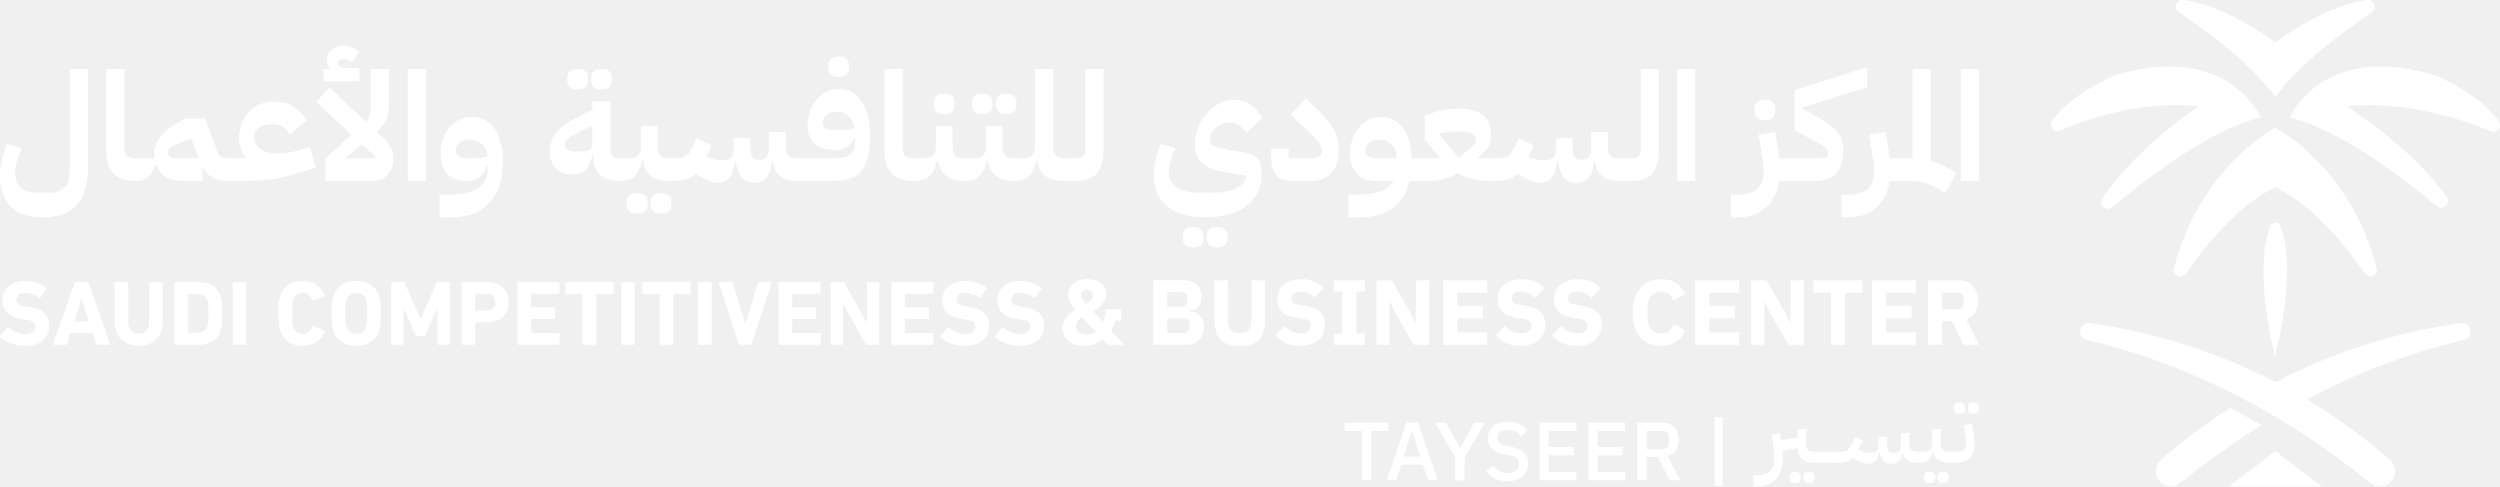
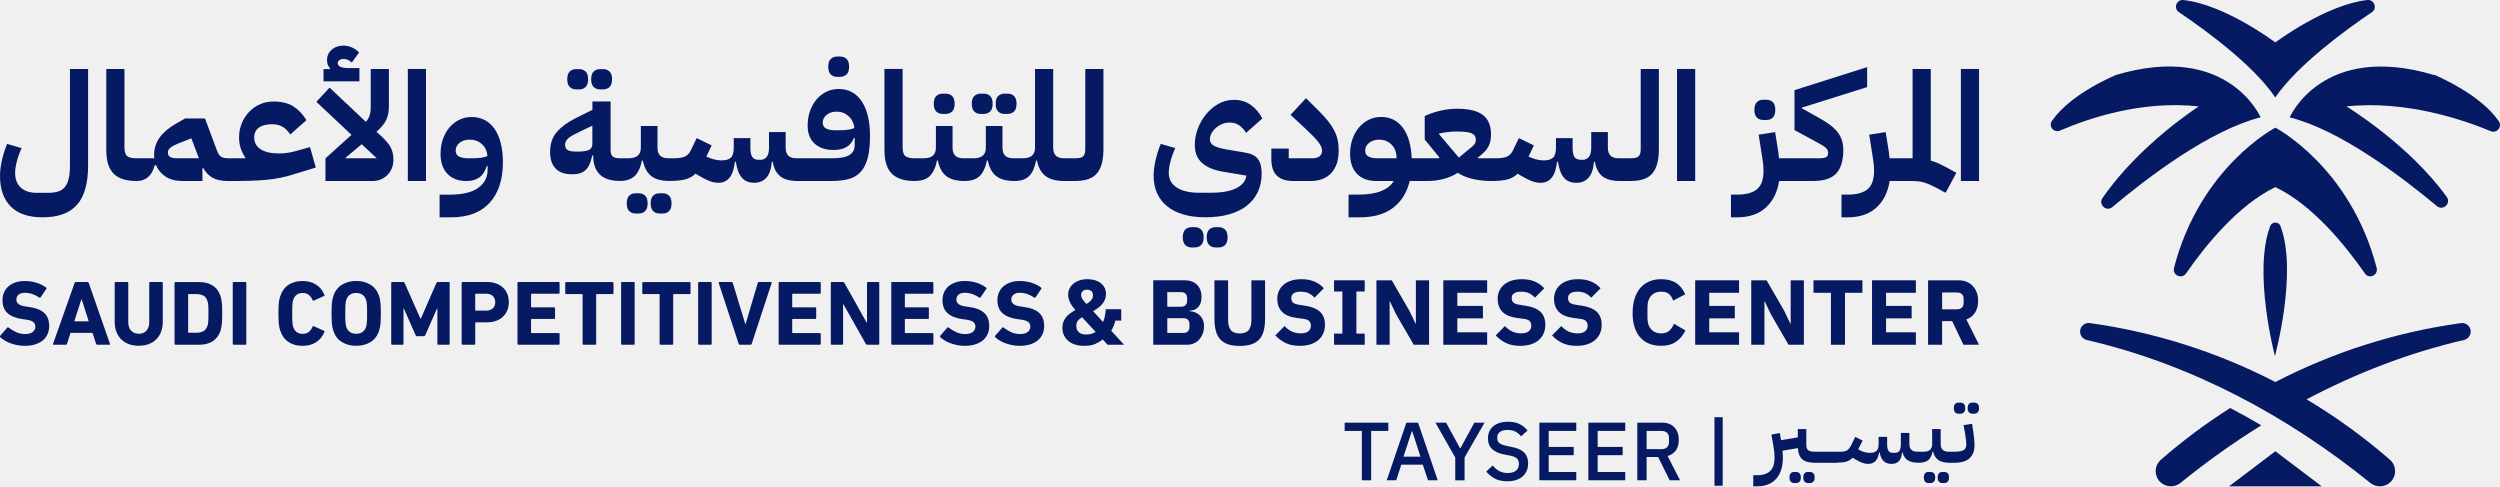
<svg xmlns="http://www.w3.org/2000/svg" id="Layer_1" version="1.1" viewBox="0 0 1003.36 195.19">
  <defs>
    <style>
      .st0 {
-         fill: #fff;
+         fill: #061a63;
      }
    </style>
  </defs>
  <g>
    <polygon class="st0" points="913.2 181.1 894.61 195.18 931.8 195.18 913.2 181.1" />
    <path class="st0" d="M703.66,190.73h1.5c1.34,0,2.45-.17,3.35-.51.89-.34,1.61-.82,2.17-1.44.55-.62.94-1.36,1.18-2.22s.35-1.84.35-2.91c0-.71-.04-1.44-.12-2.2-.08-.76-.18-1.52-.31-2.28l-.83-4.76,3.38-.63.47,2.87,6.73-1.1v-3.35h3.42v6.26c0,1.1.26,1.85.77,2.24s1.36.59,2.54.59h1.3v3.5l-.98.94h-.2c-2.28,0-3.96-.45-5.02-1.36-1.06-.91-1.66-2.41-1.79-4.51l-6.18,1.02c.05.5.09.97.12,1.42.03.45.04.88.04,1.3,0,1.63-.19,3.14-.57,4.55-.38,1.4-.99,2.63-1.83,3.68-.84,1.05-1.92,1.87-3.23,2.46-1.31.59-2.89.89-4.72.89h-1.54v-4.45ZM720.16,193.88c-.6,0-1.08-.18-1.44-.55-.35-.37-.53-.93-.53-1.69s.18-1.36.53-1.71.83-.53,1.44-.53h.59c.6,0,1.09.18,1.46.53.37.35.55.93.55,1.71s-.18,1.33-.55,1.69c-.37.37-.85.55-1.46.55h-.59ZM725.71,193.88c-.6,0-1.08-.18-1.44-.55-.35-.37-.53-.93-.53-1.69s.18-1.36.53-1.71.83-.53,1.44-.53h.59c.6,0,1.09.18,1.46.53.37.35.55.93.55,1.71s-.18,1.33-.55,1.69c-.37.37-.85.55-1.46.55h-.59Z" />
    <path class="st0" d="M728.62,182.23l.94-.94h4.21v3.5l-.95.94h-4.21v-3.5Z" />
    <path class="st0" d="M732.83,182.23l.94-.94h4.21v3.5l-.94.94h-4.21v-3.5Z" />
    <path class="st0" d="M737.04,182.23l.94-.94h.79c.55,0,1.04-.04,1.46-.12.42-.08.79-.22,1.1-.43.31-.21.6-.49.87-.83.26-.34.52-.77.79-1.3l1.61-3.27,2.95,1.5-1.77,3.5.28.16c.79.45,1.54.77,2.26.96.72.2,1.46.29,2.22.29,1.18,0,2.05-.27,2.6-.8.55-.53.83-1.47.83-2.8v-2.82h3.42v2.85c0,1.29.18,2.21.53,2.75.35.54.98.81,1.87.81h.71c.84,0,1.45-.27,1.83-.81.38-.54.57-1.46.57-2.75v-4.43h3.42v4.41c0,2.07,1.02,3.11,3.07,3.11h1.5v3.5l-.98.94c-1.84,0-3.26-.33-4.27-1-1.01-.67-1.7-1.71-2.07-3.13h-.2c-.16,1.65-.58,2.83-1.28,3.54-.7.71-1.67,1.06-2.93,1.06-2.68,0-4.27-1.53-4.76-4.61h-.24c-.45,3.07-1.9,4.61-4.37,4.61-.76,0-1.54-.14-2.34-.43-.8-.29-1.75-.76-2.85-1.42l-1.06-.63c-.79.81-1.68,1.35-2.68,1.61-1,.26-2.27.39-3.82.39v-3.5Z" />
    <path class="st0" d="M769.95,182.23l.94-.94h1.3c2.18,0,3.27-1.04,3.27-3.11v-5.98h3.42v5.98c0,2.07,1.02,3.11,3.07,3.11h1.5v3.5l-.98.94c-1.94,0-3.44-.36-4.51-1.08-1.06-.72-1.77-1.86-2.11-3.4h-.24c-.31,1.63-.9,2.78-1.75,3.46-.85.68-2.16,1.02-3.92,1.02v-3.5ZM774.09,193.88c-.6,0-1.08-.18-1.44-.55-.35-.37-.53-.93-.53-1.69s.18-1.36.53-1.71.83-.53,1.44-.53h.59c.6,0,1.09.18,1.46.53.37.35.55.93.55,1.71s-.18,1.33-.55,1.69c-.37.37-.85.55-1.46.55h-.59ZM779.64,193.88c-.6,0-1.08-.18-1.44-.55-.35-.37-.53-.93-.53-1.69s.18-1.36.53-1.71.83-.53,1.44-.53h.59c.6,0,1.09.18,1.46.53.37.35.55.93.55,1.71s-.18,1.33-.55,1.69c-.37.37-.85.55-1.46.55h-.59Z" />
    <path class="st0" d="M782.51,182.23l.94-.94h.83c1.78,0,3.04-.2,3.78-.61.73-.41,1.1-1.15,1.1-2.22,0-.45-.03-1.01-.1-1.69-.07-.68-.19-1.59-.37-2.72l-.63-3.42,3.42-.55.51,3.42c.31,2.1.47,3.75.47,4.96,0,2.47-.67,4.3-2.01,5.49-1.34,1.19-3.4,1.79-6.18,1.79h-1.77v-3.5ZM786.13,166.05c-.6,0-1.08-.18-1.44-.55-.35-.37-.53-.93-.53-1.69s.18-1.36.53-1.71.83-.53,1.44-.53h.59c.6,0,1.09.18,1.46.53.37.35.55.92.55,1.71s-.18,1.33-.55,1.69-.85.55-1.46.55h-.59ZM791.68,166.05c-.6,0-1.08-.18-1.44-.55-.35-.37-.53-.93-.53-1.69s.18-1.36.53-1.71.83-.53,1.44-.53h.59c.6,0,1.09.18,1.46.53.37.35.55.92.55,1.71s-.18,1.33-.55,1.69-.85.55-1.46.55h-.59Z" />
    <path class="st0" d="M550.3,172.95v19.81h-3.74v-19.81h-6.89v-3.31h17.53v3.31h-6.89Z" />
    <path class="st0" d="M573.13,192.76l-2.09-6.26h-8.65l-2.02,6.26h-3.81l7.88-23.13h4.7l7.88,23.13h-3.91ZM566.8,173.08h-.17l-3.35,10.2h6.82l-3.31-10.2Z" />
    <path class="st0" d="M584.06,192.76v-9.11l-7.95-14.01h4.27l5.63,10.3h.1l5.6-10.3h4.11l-8.02,13.95v9.18h-3.74Z" />
    <path class="st0" d="M604.94,193.16c-1.94,0-3.6-.35-4.95-1.06-1.36-.71-2.52-1.66-3.5-2.85l2.58-2.42c.82.99,1.72,1.75,2.7,2.25.98.51,2.1.76,3.36.76,1.48,0,2.59-.33,3.35-.99.75-.66,1.13-1.56,1.13-2.68,0-.91-.27-1.62-.8-2.15s-1.47-.93-2.82-1.19l-2.05-.36c-2.25-.42-3.94-1.16-5.07-2.22-1.13-1.06-1.69-2.52-1.69-4.37,0-1.02.19-1.94.58-2.77.39-.83.93-1.52,1.62-2.09s1.54-1,2.53-1.31c.99-.31,2.11-.46,3.35-.46,1.74,0,3.26.3,4.54.91,1.28.61,2.37,1.49,3.28,2.63l-2.62,2.32c-.6-.77-1.33-1.39-2.19-1.86-.86-.46-1.93-.7-3.21-.7s-2.35.27-3.08.8-1.09,1.3-1.09,2.32.3,1.7.89,2.17c.6.48,1.52.83,2.78,1.08l2.05.43c2.32.44,4.01,1.19,5.09,2.25,1.07,1.06,1.61,2.52,1.61,4.37,0,1.08-.19,2.06-.56,2.95-.38.88-.92,1.64-1.64,2.27-.72.63-1.6,1.12-2.63,1.46-1.04.34-2.22.51-3.54.51Z" />
    <path class="st0" d="M617.82,192.76v-23.13h14.81v3.31h-11.07v6.43h10.04v3.31h-10.04v6.76h11.07v3.31h-14.81Z" />
    <path class="st0" d="M637.47,192.76v-23.13h14.81v3.31h-11.07v6.43h10.04v3.31h-10.04v6.76h11.07v3.31h-14.81Z" />
    <path class="st0" d="M660.86,192.76h-3.74v-23.13h9.97c2.08,0,3.71.62,4.9,1.87,1.19,1.25,1.79,2.94,1.79,5.09,0,1.66-.38,3.03-1.14,4.12-.76,1.09-1.88,1.86-3.36,2.3l5,9.74h-4.17l-4.64-9.34h-4.61v9.34ZM666.82,180.27c.95,0,1.69-.25,2.22-.74s.8-1.2.8-2.13v-1.58c0-.92-.27-1.63-.8-2.13s-1.27-.74-2.22-.74h-5.96v7.32h5.96Z" />
    <rect class="st0" x="688.09" y="167.45" width="3.3" height="27.5" />
  </g>
  <g>
    <path class="st0" d="M953.85,107.49c-10.54-40.63-40.65-56.25-40.65-56.25,0,0-30.13,15.62-40.67,56.25-.77,2.96,3.09,4.77,4.89,2.19,7.71-11.22,20.99-27.49,35.78-34.58,14.92,7.1,28.05,23.35,35.91,34.58h-.02c1.67,2.58,5.52.77,4.76-2.19Z" />
    <path class="st0" d="M882.44,42.72s-23.93,15.35-38.61,36.77c-1.8,2.58,1.54,5.67,3.99,3.61l-.02-.02c14.29-12,39.12-30.84,59.47-35.99,0,0-13.01-30.33-57.91-17.04,0,0-18.01,7.23-25.73,18.33-1.69,2.19.64,5.17,3.2,4.01,10.43-4.51,32.19-12.26,55.61-9.68Z" />
    <path class="st0" d="M1002.86,48.64c-7.19-10.58-24.04-17.81-25.73-18.57h-.37c-44.79-13.29-57.8,17.04-57.8,17.04,20.22,5.04,44.81,23.74,59.09,35.61l-.02-.02c2.45,2.06,5.79-1.03,3.99-3.61-15.19-21.16-40.28-36.38-40.28-36.38,23.82-2.57,47.11,5.43,57.91,9.94,2.43,1.03,4.76-1.82,3.2-4.01Z" />
    <path class="st0" d="M874.56,4.92c10.3,6.97,29.73,21.03,38.61,34.19,9.01-13.16,28.44-27.23,38.74-34.19,2.32-1.55,1.03-5.17-1.8-4.91-16.53,1.79-36.73,16.86-36.93,17.01-.2-.15-20.28-15.22-36.93-17.01-2.72-.26-4.12,3.35-1.69,4.91Z" />
    <path class="st0" d="M867.29,184.49c-1.4,1.22-2.12,2.92-2.12,4.62,0,1.57.62,3.18,1.87,4.38,2.23,2.13,5.69,2.25,8.09.32,10.26-8.31,21.08-16.07,32.43-23.11-4.1-2.41-8.27-4.75-12.48-6.96-9.79,6.22-19.07,13.16-27.8,20.74Z" />
    <polygon class="st0" points="895.08 163.74 895.09 163.75 895.1 163.74 895.08 163.74" />
    <path class="st0" d="M987.67,129.68c-26.5,3.66-51.58,11.81-74.46,23.64-22.88-11.82-47.96-19.97-74.47-23.66-2-.28-3.82,1.25-3.91,3.26-.08,1.67,1.05,3.15,2.68,3.52l.02.02c42.43,9.81,80.96,30.82,113.77,57.35,2.4,1.95,5.86,1.82,8.09-.32,2.58-2.49,2.47-6.65-.24-9.01-10.37-9.01-21.55-17.13-33.41-24.21,19.82-10.47,40.96-18.68,63.16-23.82,1.59-.36,2.7-1.78,2.7-3.39v-.13h0c-.09-2.02-1.91-3.56-3.91-3.26Z" />
    <path class="st0" d="M911.12,90.77c-7,18.52,1.91,52.13,1.91,52.13,0,0,9.23-33.63,2.23-52.13-.64-1.91-3.39-1.91-4.14,0Z" />
    <path class="st0" d="M17.07,87.22c6.28,0,10.9-1.68,13.85-5.04,2.96-3.36,4.44-8.63,4.44-15.8V27.68h-7.29v38.7c0,2.03-.15,3.74-.46,5.14-.3,1.4-.79,2.53-1.46,3.4-.67.87-1.55,1.5-2.64,1.88-1.09.38-2.43.58-4.01.58h-4.86c-2.67,0-4.77-.7-6.29-2.09-1.52-1.4-2.28-3.37-2.28-5.92,0-1.3.23-2.83.7-4.62.46-1.78,1.1-3.54,1.91-5.29l-5.83-1.7c-.89,2.15-1.59,4.37-2.1,6.65C.25,66.7,0,68.75,0,70.57,0,75.88,1.44,79.98,4.31,82.88c2.88,2.89,7.13,4.34,12.76,4.34Z" />
    <path class="st0" d="M117.81,69.97l8.93-2.73-2.31-8.2-5.89,1.64c-.97.28-2.05.51-3.22.67-1.18.16-2.29.24-3.34.24-3.16,0-5.61-.56-7.35-1.67-1.74-1.11-2.61-2.71-2.61-4.77,0-1.7.63-3.01,1.88-3.92,1.25-.91,3.02-1.37,5.29-1.37,1.62,0,3.02.33,4.19,1,1.17.67,2.21,1.71,3.1,3.13l6.5-5.77c-1.38-2.31-3.1-4.13-5.16-5.47-2.07-1.34-4.74-2.01-8.02-2.01-1.99,0-3.82.37-5.5,1.12-1.68.75-3.14,1.78-4.37,3.1-1.24,1.32-2.21,2.85-2.92,4.59-.71,1.74-1.06,3.61-1.06,5.59,0,1.54.21,2.98.64,4.31.42,1.34,1.04,2.59,1.85,3.77v.31h-4.86s0,0,0,0h-1.82c-1.34,0-2.34-.2-3.01-.61-.67-.41-1.23-1.24-1.67-2.49l-4.8-12.88h-8.02l-3.89,2.25c-5.67,3.28-8.51,7.37-8.51,12.27v.73c0,.24.02.49.06.73h-7.11c-1.78,0-3.04-.3-3.77-.88-.73-.59-1.09-1.79-1.09-3.62v-31.35h-7.29v32.57c0,4.37.99,7.53,2.98,9.48s5.02,2.92,9.11,2.92h.06s0,0,0,0c3.73,0,6.16-2.1,7.29-6.32h.55c.73,1.82,1.98,3.33,3.77,4.53,1.78,1.19,4.15,1.79,7.11,1.79h7.72v-5.1l.36-.06c1.01,1.78,2.29,3.09,3.83,3.92,1.54.83,3.65,1.25,6.32,1.25h0s0,0,0,0c3.48,0,6.48-.04,8.99-.12,2.51-.08,4.74-.22,6.68-.42s3.73-.48,5.35-.82c1.62-.34,3.3-.78,5.04-1.31ZM70.9,63.53c-.97,0-1.8-.16-2.49-.49-.69-.32-1.03-.93-1.03-1.82,0-.73.32-1.37.97-1.91.65-.55,1.62-1.08,2.92-1.61l5.53-2.19,3.04,8.02h-8.93Z" />
    <path class="st0" d="M144.24,27.31h-4.5c-2.79,0-4.19-.67-4.19-2.01,0-.44.21-.83.64-1.15.42-.32.98-.49,1.67-.49,1.25,0,2.37.49,3.34,1.46l2.92-4.07c-.81-.85-1.76-1.52-2.86-2.01s-2.23-.73-3.4-.73c-1.94,0-3.53.56-4.77,1.67-1.24,1.11-1.85,2.52-1.85,4.22,0,1.25.4,2.33,1.22,3.22l-.06.3h-2.55v4.92h14.4v-5.35Z" />
    <path class="st0" d="M157.91,64.14c0-.89-.08-1.73-.24-2.52-.16-.79-.42-1.55-.79-2.28-.36-.73-.85-1.46-1.46-2.19-.61-.73-1.34-1.5-2.19-2.31l-2.13-1.94c.89-.81,1.66-1.59,2.31-2.34.65-.75,1.16-1.53,1.55-2.34.38-.81.67-1.66.85-2.55.18-.89.27-1.86.27-2.92v-15.07h-7.29v15.07c0,1.5-.15,2.7-.46,3.62-.3.91-.8,1.75-1.49,2.52l-14.58-13.73-5.29,5.71,14.1,13.25-10.45,9.42v9.11h18.9c1.22,0,2.33-.21,3.34-.64,1.01-.43,1.89-1.02,2.64-1.79.75-.77,1.34-1.67,1.76-2.7.43-1.03.64-2.16.64-3.37ZM138.77,63.53l-.06-.24,6.44-5.41,6.08,5.65h-12.46Z" />
    <rect class="st0" x="163.68" y="27.68" width="7.29" height="44.96" />
    <path class="st0" d="M201.84,65.17c0-2.83-.28-5.39-.85-7.65s-1.39-4.18-2.46-5.74c-1.07-1.56-2.39-2.75-3.95-3.58-1.56-.83-3.33-1.24-5.32-1.24-1.78,0-3.43.37-4.95,1.12-1.52.75-2.84,1.78-3.95,3.1-1.11,1.32-1.99,2.88-2.61,4.68-.63,1.8-.94,3.76-.94,5.86,0,3.44.92,6.13,2.76,8.05,1.84,1.92,4.4,2.89,7.69,2.89,2.07,0,3.78-.49,5.13-1.46,1.36-.97,2.34-2.49,2.95-4.56h.36v1.58c0,2.92-1.24,5.3-3.71,7.14-2.47,1.84-6.36,2.76-11.67,2.76h-3.89v9.11h4.5c6.84,0,12.04-1.94,15.58-5.83,3.54-3.89,5.32-9.29,5.32-16.22ZM193.09,63.31c-1.05.14-2.37.21-3.95.21h-1.28c-1.54,0-2.75-.23-3.64-.7-.89-.46-1.34-1.24-1.34-2.34,0-1.3.54-2.36,1.61-3.19,1.07-.83,2.4-1.25,3.98-1.25,1.94,0,3.58.6,4.92,1.79,1.34,1.19,2.08,2.79,2.25,4.77-.65.33-1.5.56-2.55.7Z" />
    <path class="st0" d="M231.24,35.88h1.21c1.05,0,1.91-.32,2.58-.97.67-.65,1-1.68,1-3.1s-.33-2.45-1-3.1c-.67-.65-1.53-.97-2.58-.97h-1.21c-1.05,0-1.91.32-2.58.97-.67.65-1,1.68-1,3.1s.33,2.45,1,3.1c.67.65,1.53.97,2.58.97Z" />
    <path class="st0" d="M240.84,35.88h1.22c1.05,0,1.91-.32,2.58-.97.67-.65,1-1.68,1-3.1s-.33-2.45-1-3.1c-.67-.65-1.53-.97-2.58-.97h-1.22c-1.05,0-1.91.32-2.58.97-.67.65-1,1.68-1,3.1s.33,2.45,1,3.1c.67.65,1.53.97,2.58.97Z" />
    <path class="st0" d="M265.94,85.7c1.05,0,1.91-.32,2.58-.97.67-.65,1-1.68,1-3.1s-.33-2.45-1-3.1c-.67-.65-1.53-.97-2.58-.97h-1.22c-1.05,0-1.91.32-2.58.97-.67.65-1,1.68-1,3.1s.33,2.45,1,3.1c.67.65,1.53.97,2.58.97h1.22Z" />
    <path class="st0" d="M259.92,81.63c0-1.42-.33-2.45-1-3.1-.67-.65-1.53-.97-2.58-.97h-1.22c-1.05,0-1.91.32-2.58.97-.67.65-1,1.68-1,3.1s.33,2.45,1,3.1c.67.65,1.53.97,2.58.97h1.22c1.05,0,1.91-.32,2.58-.97.67-.65,1-1.68,1-3.1Z" />
    <path class="st0" d="M313.17,70.79c1.6,1.24,3.94,1.85,7.02,1.85h0s0,0,0,0h13.61c2.55,0,4.79-.25,6.71-.76,1.92-.51,3.52-1.43,4.8-2.76,1.28-1.34,2.24-3.18,2.89-5.53.65-2.35.97-5.37.97-9.05,0-5.91-1.11-10.53-3.31-13.85-2.21-3.32-5.3-4.98-9.27-4.98-1.78,0-3.43.37-4.95,1.12-1.52.75-2.84,1.78-3.95,3.1-1.11,1.32-1.98,2.88-2.61,4.68-.63,1.8-.94,3.76-.94,5.86,0,3.04.92,5.42,2.76,7.14,1.84,1.72,4.41,2.58,7.69,2.58,4.21,0,6.9-1.6,8.08-4.8h.36v2.79c0,1.05-.22,1.92-.67,2.61-.45.69-1.06,1.23-1.85,1.64-.79.41-1.76.69-2.92.85-1.16.16-2.42.24-3.8.24h-11.79s0,0,0,0h-2.43c-2.84,0-4.25-1.42-4.25-4.25v-6.26h-6.68v6.26c0,1.7-.31,2.94-.94,3.71-.63.77-1.47,1.16-2.52,1.16h-.61c-1.3,0-2.19-.38-2.67-1.16-.49-.77-.73-2.01-.73-3.71v-3.83h-6.68v3.83c0,1.91-.39,3.23-1.15,3.98-.77.75-2.03,1.12-3.77,1.12-1.05,0-2.09-.14-3.1-.43-1.01-.28-2.01-.65-2.98-1.09l2.13-4.5-6.01-2.92-2.37,4.92c-.57,1.18-1.34,2-2.31,2.46-.97.47-2.41.7-4.31.7h-2.49c-2.84,0-4.25-1.42-4.25-4.25v-8.69h-6.68v8.69c0,2.84-1.62,4.25-4.86,4.25h-3.64c-1.34,0-2.28-.24-2.82-.73-.55-.48-.82-1.34-.82-2.55v-19.5h-7.29v3.34l-6.8,3.4c-3.12,1.54-5.6,3.35-7.44,5.44-1.84,2.09-2.76,4.79-2.76,8.11,0,2.84.73,5.03,2.19,6.59,1.46,1.56,3.65,2.34,6.56,2.34,1.22,0,2.27-.13,3.16-.39.89-.26,1.66-.69,2.31-1.28.65-.59,1.18-1.37,1.61-2.34.42-.97.8-2.17,1.12-3.58h.36v.3c0,3.08.85,5.5,2.55,7.26,1.7,1.76,4.39,2.66,8.08,2.7,2.63,0,4.64-.66,6.01-1.97,1.38-1.32,2.35-3.39,2.92-6.23h.36c.57,2.84,1.69,4.91,3.37,6.23,1.68,1.32,4.14,1.97,7.38,1.97,2.47,0,4.5-.19,6.11-.58,1.6-.38,3.03-1.16,4.28-2.34l1.22.73c1.86,1.09,3.37,1.85,4.53,2.28,1.15.43,2.32.64,3.49.64,1.82,0,3.29-.68,4.41-2.03,1.11-1.36,1.83-3.49,2.16-6.41h.36c.45,2.92,1.25,5.05,2.43,6.41,1.17,1.36,2.83,2.03,4.98,2.03,2.02,0,3.65-.68,4.86-2.03,1.22-1.36,1.94-3.49,2.19-6.41h.36c.45,2.67,1.47,4.63,3.07,5.86ZM340.36,52.07c-1.05.14-2.35.21-3.89.21h-1.28c-1.54,0-2.76-.23-3.65-.7-.89-.47-1.34-1.24-1.34-2.34,0-1.29.54-2.36,1.61-3.19,1.07-.83,2.4-1.24,3.98-1.24,1.86,0,3.45.6,4.77,1.79,1.32,1.19,2.1,2.79,2.34,4.77-.65.32-1.5.56-2.55.7ZM237.74,57.75c0,1.18-.46,1.99-1.37,2.43-.91.45-2.54.67-4.89.67-1.78,0-3.01-.21-3.68-.64-.67-.42-1-1.14-1-2.16,0-.57.13-1.07.4-1.52.26-.45.67-.88,1.21-1.31.55-.42,1.22-.84,2.01-1.24.79-.4,1.73-.87,2.82-1.4l4.5-2.13v7.29Z" />
    <path class="st0" d="M335.99,30.84h1.21c1.05,0,1.91-.32,2.58-.97.67-.65,1-1.68,1-3.1s-.33-2.45-1-3.1c-.67-.65-1.53-.97-2.58-.97h-1.21c-1.05,0-1.91.33-2.58.97-.67.65-1,1.68-1,3.1s.33,2.45,1,3.1c.67.65,1.53.97,2.58.97Z" />
    <path class="st0" d="M378.34,45.72h1.22c1.05,0,1.91-.32,2.58-.97.67-.65,1-1.68,1-3.1s-.33-2.45-1-3.1c-.67-.65-1.53-.97-2.58-.97h-1.22c-1.05,0-1.91.32-2.58.97-.67.65-1,1.68-1,3.1s.33,2.45,1,3.1c.67.65,1.53.97,2.58.97Z" />
    <path class="st0" d="M393.59,45.72h1.22c1.05,0,1.91-.32,2.58-.97.67-.65,1-1.68,1-3.1s-.33-2.45-1-3.1c-.67-.65-1.53-.97-2.58-.97h-1.22c-1.05,0-1.91.32-2.58.97-.67.65-1,1.68-1,3.1s.33,2.45,1,3.1c.67.65,1.53.97,2.58.97Z" />
    <path class="st0" d="M403.19,45.72h1.22c1.05,0,1.91-.32,2.58-.97.67-.65,1-1.68,1-3.1s-.33-2.45-1-3.1c-.67-.65-1.53-.97-2.58-.97h-1.22c-1.05,0-1.91.32-2.58.97-.67.65-1,1.68-1,3.1s.33,2.45,1,3.1c.67.65,1.53.97,2.58.97Z" />
    <path class="st0" d="M431.74,72.64c4.05-.04,6.92-1.09,8.6-3.16,1.68-2.07,2.52-5.27,2.52-9.6V27.68h-7.29v32.2c0,1.26-.25,2.18-.76,2.76-.51.59-1.53.88-3.07.88h-4.8c-2.84,0-4.25-1.42-4.25-4.25v-31.59h-7.29v31.59c0,2.84-1.62,4.25-4.86,4.25h-3.95c-2.84,0-4.25-1.42-4.25-4.25v-8.69h-6.68v8.69c0,2.84-1.62,4.25-4.86,4.25h-4.25c-2.84,0-4.25-1.42-4.25-4.25v-8.69h-6.68v8.69c0,2.84-1.62,4.25-4.86,4.25h-3.64c-1.78,0-3.04-.3-3.77-.88-.73-.59-1.09-1.79-1.09-3.62v-31.35h-7.29v32.57c0,4.37.99,7.53,2.98,9.48s5.02,2.92,9.11,2.92h.06c2.63,0,4.64-.66,6.01-1.97,1.38-1.32,2.35-3.39,2.92-6.23h.36c.57,2.84,1.69,4.91,3.37,6.23,1.68,1.32,4.14,1.97,7.38,1.97,2.63,0,4.64-.66,6.01-1.97,1.38-1.32,2.35-3.39,2.92-6.23h.36c.57,2.84,1.69,4.91,3.37,6.23,1.68,1.32,4.14,1.97,7.38,1.97,2.55,0,4.49-.66,5.83-1.97,1.34-1.32,2.27-3.39,2.79-6.23h.36c.57,2.84,1.72,4.91,3.46,6.23,1.74,1.32,4.27,1.97,7.59,1.97h4.49Z" />
    <path class="st0" d="M478.28,99.31h1.22c1.05,0,1.91-.33,2.58-.97.67-.65,1-1.68,1-3.1s-.33-2.45-1-3.1c-.67-.65-1.53-.97-2.58-.97h-1.22c-1.05,0-1.91.32-2.58.97-.67.65-1,1.68-1,3.1s.33,2.45,1,3.1c.67.65,1.53.97,2.58.97Z" />
    <path class="st0" d="M500.34,82.6c1.94-1.5,3.43-3.34,4.47-5.53,1.03-2.19,1.55-4.68,1.55-7.47,0-2.51-.49-4.42-1.46-5.74-.97-1.32-2.61-2.18-4.92-2.58l-7.59-1.28c-2.31-.4-4.02-.9-5.13-1.49-1.11-.59-1.67-1.45-1.67-2.58,0-.85.22-1.68.67-2.49.45-.81,1.03-1.53,1.76-2.16.73-.63,1.56-1.13,2.49-1.52.93-.38,1.9-.58,2.92-.58,1.66,0,3.04.43,4.13,1.28,1.09.85,1.94,1.8,2.55,2.86l6.5-5.77c-1.17-2.31-2.72-4.13-4.65-5.47-1.92-1.34-4.16-2.01-6.71-2.01-2.31,0-4.43.56-6.35,1.67-1.92,1.11-3.58,2.54-4.98,4.28-1.4,1.74-2.48,3.68-3.25,5.8-.77,2.13-1.15,4.22-1.15,6.29,0,3.12.97,5.55,2.92,7.29,1.94,1.74,4.78,2.92,8.5,3.52l9.3,1.58c-.32,2.19-1.71,3.88-4.16,5.07-2.45,1.19-5.76,1.79-9.93,1.79h-4.86c-3.85,0-6.84-.7-8.99-2.09-2.15-1.4-3.22-3.37-3.22-5.92,0-1.3.23-2.83.7-4.62.46-1.78,1.1-3.54,1.91-5.29l-5.83-1.7c-.89,2.15-1.59,4.37-2.1,6.65-.51,2.29-.76,4.35-.76,6.17,0,2.63.47,4.97,1.4,7.02.93,2.05,2.29,3.79,4.07,5.23,1.78,1.44,3.96,2.53,6.53,3.28,2.57.75,5.48,1.12,8.72,1.12,3.56,0,6.74-.39,9.54-1.18,2.79-.79,5.16-1.94,7.11-3.43Z" />
    <path class="st0" d="M489.1,99.31c1.05,0,1.91-.33,2.58-.97.67-.65,1-1.68,1-3.1s-.33-2.45-1-3.1c-.67-.65-1.53-.97-2.58-.97h-1.22c-1.05,0-1.91.32-2.58.97-.67.65-1,1.68-1,3.1s.33,2.45,1,3.1c.67.65,1.53.97,2.58.97h1.22Z" />
    <path class="st0" d="M536.85,56.15c-.28-1.32-.75-2.6-1.4-3.86-.65-1.25-1.5-2.53-2.55-3.83-1.05-1.29-2.33-2.69-3.83-4.19l-4.92-4.86-6.2,6.68,6.02,5.59c1.22,1.13,2.24,2.13,3.07,2.98.83.85,1.51,1.62,2.04,2.31.53.69.91,1.31,1.15,1.85.24.55.37,1.06.37,1.55,0,2.11-1.36,3.16-4.07,3.16h-9.3v-3.89h-6.99v4.07c0,3.12.75,5.39,2.25,6.81s3.67,2.13,6.5,2.13h6.93c3.6,0,6.4-1.07,8.38-3.22,1.98-2.15,2.98-5.16,2.98-9.05,0-1.5-.14-2.91-.43-4.22Z" />
    <path class="st0" d="M663.26,69.48c1.68-2.07,2.52-5.27,2.52-9.6V27.68h-7.29v32.2c0,1.26-.25,2.18-.76,2.76-.51.59-1.53.88-3.07.88h-5.1c-2.84,0-4.25-1.42-4.25-4.25v-6.26h-6.68v6.26c0,1.7-.31,2.94-.94,3.71-.63.77-1.47,1.16-2.52,1.16h-.61c-1.3,0-2.19-.38-2.67-1.16-.49-.77-.73-2.01-.73-3.71v-3.83h-6.68v3.83c0,1.91-.38,3.23-1.15,3.98-.77.75-2.03,1.12-3.77,1.12-1.05,0-2.09-.14-3.1-.43s-2-.65-2.98-1.09l2.13-4.5-6.02-2.92-2.37,4.92c-.57,1.18-1.34,2-2.31,2.46-.97.47-2.41.7-4.31.7h-7.47l-.06-.18c.97-.77,1.79-1.48,2.46-2.13.67-.65,1.22-1.33,1.64-2.03.43-.71.74-1.48.94-2.31.2-.83.3-1.79.3-2.89,0-3.56-1.09-6.18-3.28-7.84s-5.63-2.49-10.33-2.49c-2.15,0-4.34.25-6.59.76-2.25.51-4.38,1.23-6.41,2.16v9.42l5.89,7.23-.12.31h-11c-.2-5.23-1.38-9.3-3.52-12.21-2.15-2.92-5.06-4.37-8.75-4.37-1.78,0-3.43.37-4.95,1.12-1.52.75-2.83,1.78-3.95,3.1-1.11,1.32-1.98,2.88-2.61,4.68-.63,1.8-.94,3.76-.94,5.86,0,3.44.92,6.13,2.76,8.05,1.84,1.92,4.41,2.89,7.69,2.89h7.05c-.97,1.7-2.62,3.04-4.95,4.01-2.33.97-5.42,1.46-9.27,1.46h-3.89v9.11h4.5c5.55,0,9.99-1.27,13.34-3.8,3.34-2.53,5.58-6.13,6.71-10.78h6.99c2.19,0,4.31-.25,6.38-.76,2.07-.51,4.03-1.35,5.89-2.52,1.86,1.18,3.96,2.02,6.29,2.52,2.33.51,4.59.76,6.77.76h.61c2.47,0,4.51-.19,6.11-.58,1.6-.38,3.03-1.16,4.28-2.34l1.22.73c1.86,1.09,3.37,1.85,4.53,2.28,1.15.43,2.32.64,3.49.64,1.82,0,3.29-.68,4.4-2.03,1.11-1.36,1.83-3.49,2.16-6.41h.36c.44,2.92,1.25,5.05,2.43,6.41,1.17,1.36,2.83,2.03,4.98,2.03,2.02,0,3.64-.68,4.86-2.03,1.22-1.36,1.95-3.49,2.19-6.41h.37c.44,2.67,1.47,4.63,3.07,5.86,1.6,1.24,3.94,1.85,7.02,1.85h4.5c4.05-.04,6.92-1.09,8.6-3.16ZM560.49,63.53h-7.59c-1.54,0-2.76-.23-3.65-.7-.89-.46-1.34-1.24-1.34-2.34,0-1.3.54-2.36,1.61-3.19,1.07-.83,2.4-1.25,3.98-1.25,2.02,0,3.69.67,5.01,2.01,1.32,1.34,1.98,3.1,1.98,5.29v.18ZM592.17,57.12c-.1.3-.27.61-.52.91-.24.31-.57.62-.97.94s-.89.73-1.46,1.22l-3.71,3.04-7.9-9.29v-.37c.93-.2,2.04-.38,3.34-.55,1.3-.16,2.57-.24,3.83-.24,2.79,0,4.75.24,5.86.73,1.11.49,1.67,1.32,1.67,2.49,0,.45-.05.82-.15,1.12Z" />
    <rect class="st0" x="673.07" y="27.68" width="7.29" height="44.96" />
    <path class="st0" d="M707.7,48.16h1.22c1.05,0,1.91-.32,2.58-.97.67-.65,1-1.68,1-3.1s-.33-2.45-1-3.1c-.67-.65-1.53-.97-2.58-.97h-1.22c-1.05,0-1.91.32-2.58.97-.67.65-1,1.68-1,3.1s.33,2.45,1,3.1c.67.65,1.53.97,2.58.97Z" />
    <path class="st0" d="M739.78,60.12c0-1.38-.17-2.62-.52-3.74-.35-1.11-.89-2.18-1.64-3.19-.75-1.01-1.75-1.99-3.01-2.95-1.26-.95-2.79-1.93-4.62-2.95l-6.75-3.77v-.36l26.13-8.2v-8.02l-29.16,9.24v16.04l9.78,5.29c1.5.81,2.49,1.48,2.98,2.01.49.53.73,1.15.73,1.88,0,.81-.26,1.37-.79,1.67-.53.3-1.48.46-2.86.46h-16.04c-.08-.73-.17-1.5-.27-2.31-.1-.81-.23-1.66-.39-2.55l-.91-5.65-6.62,1.03,1.28,8.08c.2,1.17.37,2.28.49,3.31.12,1.03.18,2.02.18,2.95.04,3.48-.8,5.97-2.52,7.47-1.72,1.5-4.43,2.25-8.11,2.25h-2.43v9.11h2.49c4.82,0,8.66-1.31,11.51-3.92,2.86-2.61,4.63-6.17,5.32-10.66h13.61c4.33,0,7.44-1.01,9.33-3.04,1.88-2.02,2.83-5.18,2.83-9.48Z" />
    <path class="st0" d="M777.82,75.74l3.04,1.64,4.31-8.02-2.98-1.64c-1.46-.81-2.76-1.48-3.92-2.01-1.16-.53-2.28-.95-3.37-1.28V27.68h-7.29v35.85h-9.23c-.08-.73-.17-1.5-.27-2.31-.1-.81-.23-1.66-.39-2.55l-.91-5.65-6.62,1.03,1.28,8.08c.2,1.17.37,2.28.49,3.31.12,1.03.18,2.02.18,2.95.04,3.48-.8,5.97-2.52,7.47-1.72,1.5-4.43,2.25-8.11,2.25h-2.43v9.11h2.49c4.82,0,8.66-1.31,11.51-3.92,2.86-2.61,4.63-6.17,5.32-10.66h8.51c1.05,0,1.99.04,2.82.12.83.08,1.66.24,2.49.49.83.24,1.69.57,2.58.97.89.41,1.9.91,3.04,1.52Z" />
    <rect class="st0" x="786.99" y="27.68" width="7.29" height="44.96" />
    <path class="st0" d="M11.83,123.22l-1.33-.19c-1.46-.19-2.48-.53-3.06-1-.58-.47-.87-1.06-.87-1.78,0-.79.28-1.44.85-1.96s1.41-.78,2.52-.78c1.04,0,2.03.16,2.98.48.95.32,1.91.8,2.87,1.45.2.12.37.09.52-.11l2.26-3.37c.17-.22.15-.41-.07-.55-1.06-.82-2.34-1.46-3.82-1.93-1.48-.47-3.06-.7-4.74-.7-1.36,0-2.59.18-3.69.56-1.1.37-2.04.89-2.82,1.56-.78.67-1.38,1.48-1.8,2.43-.42.95-.63,2.01-.63,3.17,0,2.25.69,3.99,2.06,5.21,1.37,1.22,3.34,2.01,5.91,2.36l1.33.18c1.51.2,2.53.53,3.08,1,.54.47.81,1.07.81,1.82,0,.89-.35,1.61-1.06,2.17-.7.55-1.72.83-3.06.83s-2.56-.27-3.67-.8c-1.11-.53-2.09-1.13-2.93-1.8-.22-.17-.41-.16-.56.04l-2.82,3.22c-.17.22-.16.43.04.63.49.47,1.09.91,1.8,1.33.7.42,1.48.79,2.32,1.09.84.31,1.74.55,2.69.74.95.18,1.92.28,2.91.28,1.63,0,3.06-.2,4.3-.59,1.24-.4,2.27-.95,3.09-1.65s1.45-1.54,1.87-2.52c.42-.97.63-2.03.63-3.17,0-2.3-.67-4.06-2-5.28-1.33-1.22-3.31-2.01-5.93-2.35Z" />
    <path class="st0" d="M35.59,113.54c-.07-.25-.24-.37-.48-.37h-4.67c-.25,0-.41.12-.48.37l-8.67,24.46c-.07.25.01.37.26.37h4.86c.25,0,.41-.12.48-.37l1.41-4.41h8.82l1.45,4.41c.07.25.23.37.48.37h4.82c.25,0,.33-.12.26-.37l-8.52-24.46ZM29.81,128.96l2.85-8.82h.11l2.85,8.82h-5.82Z" />
    <path class="st0" d="M64.98,113.17h-4.71c-.25,0-.37.12-.37.37v15.71c0,1.51-.38,2.67-1.15,3.48-.77.82-1.78,1.22-3.04,1.22s-2.31-.41-3.08-1.22c-.77-.81-1.15-1.98-1.15-3.48v-15.71c0-.25-.12-.37-.37-.37h-4.71c-.25,0-.37.12-.37.37v15.56c0,1.56.24,2.94.72,4.15.48,1.21,1.15,2.22,2,3.04.85.81,1.87,1.43,3.06,1.85,1.19.42,2.48.63,3.89.63s2.7-.21,3.87-.63c1.17-.42,2.19-1.04,3.04-1.85.85-.82,1.52-1.83,2-3.04.48-1.21.72-2.6.72-4.15v-15.56c0-.25-.12-.37-.37-.37Z" />
    <path class="st0" d="M89.01,121.31c-.06-.52-.14-.97-.22-1.35-.09-.38-.18-.75-.28-1.09-.62-1.9-1.67-3.32-3.15-4.26-1.48-.94-3.34-1.41-5.56-1.41h-9.38c-.25,0-.37.12-.37.37v24.43c0,.25.12.37.37.37h9.38c2.22,0,4.08-.47,5.56-1.41,1.48-.94,2.53-2.36,3.15-4.26.1-.35.19-.71.28-1.09.09-.38.16-.83.22-1.35.06-.52.1-1.14.13-1.85.02-.71.04-1.59.04-2.63s-.01-1.91-.04-2.63c-.03-.72-.07-1.33-.13-1.85ZM83.64,127.85c-.01.56-.04,1.02-.07,1.39-.04.37-.08.68-.13.91-.05.23-.11.44-.19.61-.32,1.04-.87,1.76-1.63,2.17-.77.41-1.78.62-3.04.62h-2.85c-.15,0-.22-.08-.22-.23v-15.08c0-.15.07-.22.22-.22h2.85c1.26,0,2.27.21,3.04.61.77.41,1.31,1.14,1.63,2.17.07.2.14.42.19.65.05.24.09.54.13.91.04.37.06.83.07,1.37.01.55.02,1.23.02,2.04s0,1.5-.02,2.06Z" />
    <path class="st0" d="M93.78,113.17h4.7c.2,0,.37.17.37.37v24.46c0,.21-.17.37-.37.37h-4.7c-.2,0-.37-.17-.37-.37v-24.46c0-.21.17-.37.37-.37Z" />
    <path class="st0" d="M117.36,122.07c.04-.4.08-.72.13-.98.05-.26.11-.5.19-.72.27-.87.72-1.55,1.35-2.04.63-.5,1.44-.74,2.43-.74,1.06,0,1.91.27,2.54.82.63.54,1.12,1.22,1.46,2.04.12.25.3.31.52.18l4.04-1.82c.25-.08.31-.22.19-.44-.72-1.78-1.82-3.16-3.32-4.13-1.49-.97-3.32-1.46-5.47-1.46s-4.11.51-5.65,1.54c-1.54,1.03-2.65,2.57-3.32,4.65-.15.42-.27.83-.35,1.22-.09.39-.15.84-.2,1.35-.05.51-.09,1.1-.11,1.78s-.04,1.5-.04,2.46.01,1.79.04,2.47c.02.68.06,1.28.11,1.78.05.51.12.96.2,1.37.09.41.2.81.35,1.2.67,2.08,1.77,3.62,3.32,4.65,1.54,1.03,3.43,1.54,5.65,1.54s3.97-.49,5.47-1.46c1.49-.98,2.6-2.35,3.32-4.13.12-.22.06-.37-.19-.44l-4.04-1.82c-.22-.12-.4-.06-.52.18-.35.82-.83,1.5-1.46,2.04-.63.54-1.48.82-2.54.82-.99,0-1.8-.25-2.43-.74-.63-.49-1.08-1.17-1.35-2.04-.07-.22-.14-.46-.19-.72-.05-.26-.09-.59-.13-.98-.04-.39-.06-.89-.07-1.48-.01-.59-.02-1.33-.02-2.23s0-1.63.02-2.22c.01-.59.04-1.09.07-1.48Z" />
    <path class="st0" d="M152.7,121.58c-.05-.52-.12-.99-.2-1.41-.09-.42-.2-.85-.35-1.3-.64-2.02-1.78-3.55-3.43-4.57-1.64-1.03-3.56-1.54-5.76-1.54s-4.12.51-5.76,1.54c-1.64,1.03-2.79,2.55-3.43,4.57-.15.44-.27.88-.35,1.3-.09.42-.15.89-.2,1.41-.05.52-.09,1.11-.11,1.78s-.04,1.47-.04,2.41.01,1.74.04,2.41.06,1.26.11,1.78c.05.52.12.99.2,1.41.09.42.2.85.35,1.3.64,2.05,1.78,3.58,3.43,4.6,1.64,1.01,3.56,1.52,5.76,1.52s4.12-.51,5.76-1.52c1.64-1.02,2.78-2.55,3.43-4.6.15-.45.27-.88.35-1.3.09-.42.15-.89.2-1.41.05-.52.09-1.11.11-1.78.02-.67.04-1.47.04-2.41s-.01-1.74-.04-2.41c-.03-.67-.06-1.26-.11-1.78ZM147.31,127.88c-.01.59-.04,1.09-.07,1.5-.04.41-.08.76-.13,1.04-.05.28-.11.54-.19.76-.27.87-.74,1.55-1.41,2.04-.67.5-1.52.74-2.56.74s-1.89-.25-2.56-.74c-.67-.49-1.14-1.17-1.41-2.04-.07-.22-.14-.48-.19-.76-.05-.28-.09-.63-.13-1.04-.04-.41-.06-.91-.07-1.5-.01-.59-.02-1.3-.02-2.11s0-1.52.02-2.11c.01-.59.04-1.09.07-1.5.04-.41.08-.76.13-1.04s.11-.54.19-.76c.27-.87.74-1.55,1.41-2.04.67-.5,1.52-.74,2.56-.74s1.89.25,2.56.74c.67.49,1.14,1.17,1.41,2.04.07.22.14.48.19.76.05.28.09.63.13,1.04.04.41.06.91.07,1.5.01.59.02,1.3.02,2.11s0,1.52-.02,2.11Z" />
    <path class="st0" d="M180.09,113.17h-4.34c-.3,0-.49.12-.59.37l-6.26,14.38h-.15l-6.37-14.38c-.1-.25-.3-.37-.59-.37h-4.41c-.25,0-.37.12-.37.37v24.46c0,.25.12.37.37.37h4.19c.25,0,.37-.12.37-.37v-14.19h.15l4.67,10.64c.15.32.38.48.7.48h2.56c.32,0,.56-.16.7-.48l4.67-10.64h.15v14.19c0,.25.12.37.37.37h4.19c.25,0,.37-.12.37-.37v-24.46c0-.25-.12-.37-.37-.37Z" />
    <path class="st0" d="M201.88,115.43c-.77-.71-1.69-1.27-2.78-1.67-1.09-.4-2.31-.59-3.67-.59h-9.78c-.25,0-.37.12-.37.37v24.46c0,.25.12.37.37.37h4.71c.25,0,.37-.12.37-.37v-8.41c0-.15.07-.22.22-.22h4.48c1.36,0,2.58-.2,3.67-.59,1.09-.39,2.01-.95,2.76-1.67.75-.72,1.33-1.57,1.74-2.56.41-.99.61-2.08.61-3.26s-.2-2.31-.59-3.3c-.39-.99-.98-1.84-1.74-2.56ZM197.8,123.75c-.64.61-1.54.91-2.71.91h-4.15c-.15,0-.22-.07-.22-.22v-6.34c0-.15.07-.22.22-.22h4.15c1.16,0,2.06.31,2.71.93.64.62.96,1.44.96,2.48s-.32,1.86-.96,2.47Z" />
    <path class="st0" d="M224.22,113.17h-16.16c-.25,0-.37.12-.37.37v24.46c0,.25.12.37.37.37h16.16c.25,0,.37-.12.37-.37v-3.96c0-.25-.12-.37-.37-.37h-10.86c-.15,0-.22-.07-.22-.22v-5.22c0-.15.07-.22.22-.22h9.04c.25,0,.37-.12.37-.37v-3.93c0-.25-.12-.37-.37-.37h-9.04c-.15,0-.22-.08-.22-.22v-5c0-.15.07-.22.22-.22h10.86c.25,0,.37-.12.37-.37v-3.96c0-.25-.12-.37-.37-.37Z" />
    <path class="st0" d="M245.87,113.21h-18.64c-.25,0-.37.12-.37.37v4.08c0,.24.12.37.37.37h6.37c.15,0,.22.08.22.22v19.75c0,.25.12.37.37.37h4.71c.25,0,.37-.12.37-.37v-19.75c0-.15.07-.22.22-.22h6.37c.25,0,.37-.12.37-.37v-4.08c0-.25-.12-.37-.37-.37Z" />
    <path class="st0" d="M249.65,113.17h4.7c.2,0,.37.17.37.37v24.46c0,.21-.17.37-.37.37h-4.7c-.2,0-.37-.17-.37-.37v-24.46c0-.21.17-.37.37-.37Z" />
    <path class="st0" d="M276.78,113.21h-18.64c-.25,0-.37.12-.37.37v4.08c0,.24.12.37.37.37h6.37c.15,0,.22.08.22.22v19.75c0,.25.12.37.37.37h4.71c.25,0,.37-.12.37-.37v-19.75c0-.15.07-.22.22-.22h6.37c.25,0,.37-.12.37-.37v-4.08c0-.25-.12-.37-.37-.37Z" />
    <path class="st0" d="M280.56,113.17h4.7c.21,0,.37.17.37.37v24.46c0,.21-.17.37-.37.37h-4.7c-.2,0-.37-.17-.37-.37v-24.46c0-.2.17-.37.37-.37Z" />
    <path class="st0" d="M309.39,113.17h-4.78c-.25,0-.41.12-.48.37l-4.89,16.53h-.11l-5.04-16.53c-.07-.25-.24-.37-.48-.37h-4.82c-.3,0-.41.14-.33.41l8.01,24.42c.07.25.23.37.48.37h4.3c.22,0,.37-.12.44-.37l8.01-24.42c.07-.27-.02-.41-.3-.41Z" />
    <path class="st0" d="M329.03,113.17h-16.16c-.25,0-.37.12-.37.37v24.46c0,.25.12.37.37.37h16.16c.25,0,.37-.12.37-.37v-3.96c0-.25-.12-.37-.37-.37h-10.86c-.15,0-.22-.07-.22-.22v-5.22c0-.15.07-.22.22-.22h9.04c.25,0,.37-.12.37-.37v-3.93c0-.25-.12-.37-.37-.37h-9.04c-.15,0-.22-.08-.22-.22v-5c0-.15.07-.22.22-.22h10.86c.25,0,.37-.12.37-.37v-3.96c0-.25-.12-.37-.37-.37Z" />
    <path class="st0" d="M352.53,113.17h-4.19c-.25,0-.37.12-.37.37v15.86h-.18l-8.9-15.86c-.15-.25-.36-.37-.63-.37h-4.45c-.25,0-.37.12-.37.37v24.46c0,.25.12.37.37.37h4.19c.25,0,.37-.12.37-.37v-15.82h.18l8.93,15.82c.15.25.36.37.63.37h4.41c.25,0,.37-.12.37-.37v-24.46c0-.25-.12-.37-.37-.37Z" />
    <path class="st0" d="M374.24,113.17h-16.16c-.25,0-.37.12-.37.37v24.46c0,.25.12.37.37.37h16.16c.25,0,.37-.12.37-.37v-3.96c0-.25-.12-.37-.37-.37h-10.86c-.15,0-.22-.07-.22-.22v-5.22c0-.15.07-.22.22-.22h9.04c.25,0,.37-.12.37-.37v-3.93c0-.25-.12-.37-.37-.37h-9.04c-.15,0-.22-.08-.22-.22v-5c0-.15.07-.22.22-.22h10.86c.25,0,.37-.12.37-.37v-3.96c0-.25-.12-.37-.37-.37Z" />
    <path class="st0" d="M389.1,123.22l-1.34-.19c-1.46-.19-2.48-.53-3.06-1-.58-.47-.87-1.06-.87-1.78,0-.79.28-1.44.85-1.96.57-.52,1.41-.78,2.52-.78,1.04,0,2.03.16,2.98.48.95.32,1.91.8,2.87,1.45.2.12.37.09.52-.11l2.26-3.37c.17-.22.15-.41-.07-.55-1.06-.82-2.34-1.46-3.82-1.93s-3.06-.7-4.74-.7c-1.36,0-2.59.18-3.69.56-1.1.37-2.04.89-2.82,1.56-.78.67-1.38,1.48-1.8,2.43-.42.95-.63,2.01-.63,3.17,0,2.25.69,3.99,2.06,5.21,1.37,1.22,3.34,2.01,5.91,2.36l1.34.18c1.51.2,2.53.53,3.08,1,.54.47.82,1.07.82,1.82,0,.89-.35,1.61-1.06,2.17-.7.55-1.72.83-3.06.83s-2.56-.27-3.67-.8c-1.11-.53-2.09-1.13-2.93-1.8-.22-.17-.41-.16-.56.04l-2.82,3.22c-.17.22-.16.43.04.63.49.47,1.09.91,1.8,1.33.7.42,1.48.79,2.32,1.09s1.74.55,2.69.74c.95.18,1.92.28,2.91.28,1.63,0,3.06-.2,4.3-.59,1.24-.4,2.27-.95,3.09-1.65s1.45-1.54,1.87-2.52c.42-.97.63-2.03.63-3.17,0-2.3-.67-4.06-2-5.28-1.33-1.22-3.31-2.01-5.93-2.35Z" />
    <path class="st0" d="M411.15,123.22l-1.34-.19c-1.46-.19-2.48-.53-3.06-1-.58-.47-.87-1.06-.87-1.78,0-.79.28-1.44.85-1.96.57-.52,1.41-.78,2.52-.78,1.04,0,2.03.16,2.98.48.95.32,1.91.8,2.87,1.45.2.12.37.09.52-.11l2.26-3.37c.17-.22.15-.41-.07-.55-1.06-.82-2.34-1.46-3.82-1.93-1.48-.47-3.06-.7-4.74-.7-1.36,0-2.59.18-3.69.56-1.1.37-2.04.89-2.82,1.56-.78.67-1.38,1.48-1.8,2.43-.42.95-.63,2.01-.63,3.17,0,2.25.69,3.99,2.06,5.21,1.37,1.22,3.34,2.01,5.91,2.36l1.34.18c1.51.2,2.53.53,3.08,1,.54.47.82,1.07.82,1.82,0,.89-.35,1.61-1.06,2.17-.7.55-1.72.83-3.06.83s-2.56-.27-3.67-.8c-1.11-.53-2.09-1.13-2.93-1.8-.22-.17-.41-.16-.56.04l-2.82,3.22c-.17.22-.16.43.04.63.49.47,1.09.91,1.8,1.33.7.42,1.48.79,2.32,1.09s1.74.55,2.69.74c.95.18,1.92.28,2.91.28,1.63,0,3.06-.2,4.3-.59,1.24-.4,2.27-.95,3.09-1.65s1.45-1.54,1.87-2.52c.42-.97.63-2.03.63-3.17,0-2.3-.67-4.06-2-5.28s-3.31-2.01-5.93-2.35Z" />
    <path class="st0" d="M447.66,128.66h2.34v-4.56h-6.19c-.05.87-.16,1.74-.34,2.63-.17.89-.42,1.73-.74,2.52l-4-4.34c.69-.42,1.35-.87,1.98-1.33.63-.47,1.18-.98,1.65-1.54.47-.55.84-1.17,1.11-1.83.27-.67.41-1.41.41-2.23,0-.94-.19-1.78-.57-2.52-.38-.74-.91-1.36-1.57-1.87-.67-.51-1.45-.89-2.35-1.15-.9-.26-1.88-.39-2.95-.39-1.19,0-2.26.16-3.21.48-.95.32-1.77.77-2.44,1.33-.68.57-1.2,1.23-1.56,1.98-.36.76-.54,1.55-.54,2.39,0,.59.08,1.17.24,1.74.16.57.38,1.11.65,1.63.27.52.58,1.01.93,1.48.35.47.7.9,1.08,1.3-.74.45-1.43.9-2.08,1.37-.64.47-1.19.99-1.65,1.56-.46.57-.82,1.2-1.08,1.89-.26.69-.39,1.48-.39,2.37,0,1.04.19,2,.57,2.87.38.88.95,1.64,1.69,2.3.74.66,1.65,1.16,2.74,1.52,1.09.36,2.35.54,3.78.54,1.81,0,3.29-.26,4.45-.78,1.16-.52,2.15-1.11,2.96-1.78l1.93,2.11h6.63l-5.15-5.6c.69-1.16,1.25-2.53,1.67-4.11ZM433.91,118.36c0-.67.23-1.19.68-1.56.46-.37,1.02-.55,1.69-.55s1.23.18,1.69.55c.45.37.68.89.68,1.56v.15c0,.74-.22,1.38-.67,1.91-.44.53-1.1,1.06-1.96,1.58-.77-.87-1.31-1.54-1.63-2.02-.32-.48-.48-.97-.48-1.46v-.15ZM435.98,134.26c-1.34,0-2.34-.31-3-.93-.67-.62-1-1.4-1-2.34v-.37c0-.67.17-1.26.52-1.78.35-.52.94-1.03,1.78-1.52l5.45,5.89c-1.04.69-2.29,1.04-3.74,1.04Z" />
    <path class="st0" d="M481.23,126.31c-.57-.48-1.19-.83-1.87-1.06-.68-.22-1.33-.34-1.95-.34v-.22c.67-.02,1.29-.14,1.87-.35.58-.21,1.09-.54,1.52-.98.43-.44.78-1.01,1.04-1.71.26-.69.39-1.53.39-2.52,0-2-.6-3.61-1.8-4.82s-2.87-1.82-5.02-1.82h-12.56v25.87h13.71c.96,0,1.85-.19,2.67-.57.81-.38,1.52-.91,2.11-1.58.59-.67,1.06-1.45,1.39-2.35s.5-1.86.5-2.87c0-1.11-.19-2.05-.57-2.82-.38-.77-.86-1.39-1.43-1.87ZM468.48,117.25h5.6c.74,0,1.32.21,1.74.63.42.42.63,1,.63,1.74v1.11c0,.74-.21,1.32-.63,1.74-.42.42-1,.63-1.74.63h-5.6v-5.86ZM477.38,131.29c0,.74-.22,1.32-.65,1.73-.43.41-1.02.61-1.76.61h-6.48v-5.93h6.48c.74,0,1.33.21,1.76.61.43.41.65.98.65,1.72v1.26Z" />
    <path class="st0" d="M502.24,128.37c0,1.83-.36,3.19-1.08,4.1-.72.9-1.91,1.35-3.59,1.35s-2.88-.45-3.6-1.35c-.72-.9-1.08-2.27-1.08-4.1v-15.86h-5.48v15.27c0,1.9.18,3.55.54,4.95.36,1.4.95,2.54,1.76,3.45.82.9,1.87,1.57,3.15,2,1.29.43,2.85.65,4.71.65s3.42-.22,4.71-.65c1.28-.43,2.33-1.1,3.15-2,.81-.9,1.4-2.05,1.76-3.45.36-1.4.54-3.05.54-4.95v-15.27h-5.49v15.86Z" />
    <path class="st0" d="M523.89,122.72l-2.56-.41c-1.09-.17-1.87-.45-2.35-.84-.48-.39-.72-1.03-.72-1.91,0-.78.31-1.4.93-1.84.62-.44,1.56-.66,2.82-.66,1.33,0,2.44.23,3.32.68.88.45,1.62,1.03,2.24,1.74l3.74-3.79c-1.06-1.19-2.34-2.09-3.82-2.71-1.48-.62-3.2-.93-5.15-.93-1.53,0-2.9.19-4.09.57s-2.21.92-3.04,1.61c-.83.69-1.46,1.52-1.91,2.49-.44.97-.67,2.03-.67,3.19,0,2.18.64,3.92,1.91,5.23,1.27,1.31,3.28,2.14,6.02,2.49l2.56.33c1.21.17,2.01.5,2.41.97.39.48.59,1.07.59,1.78,0,.93-.34,1.68-1,2.24-.67.56-1.69.84-3.08.84-2.57,0-4.73-.98-6.48-2.94l-3.71,3.75c1.11,1.24,2.46,2.25,4.04,3.03,1.58.78,3.51,1.17,5.78,1.17,1.61,0,3.04-.21,4.3-.61,1.26-.41,2.32-.98,3.17-1.73.85-.74,1.5-1.63,1.95-2.67.45-1.04.67-2.17.67-3.41,0-2.25-.64-3.99-1.93-5.21-1.29-1.22-3.26-2.04-5.93-2.47Z" />
    <polygon class="st0" points="535.41 116.99 538.75 116.99 538.75 133.89 535.41 133.89 535.41 138.37 547.72 138.37 547.72 133.89 544.38 133.89 544.38 116.99 547.72 116.99 547.72 112.5 535.41 112.5 535.41 116.99" />
    <polygon class="st0" points="568.25 129.92 568.14 129.92 565.65 124.73 558.58 112.5 552.42 112.5 552.42 138.37 557.72 138.37 557.72 120.95 557.83 120.95 560.32 126.14 567.39 138.37 573.55 138.37 573.55 112.5 568.25 112.5 568.25 129.92" />
    <polygon class="st0" points="579.26 138.37 596.86 138.37 596.86 133.37 584.89 133.37 584.89 127.77 595.16 127.77 595.16 122.77 584.89 122.77 584.89 117.51 596.86 117.51 596.86 112.5 579.26 112.5 579.26 138.37" />
    <path class="st0" d="M612.35,122.72l-2.56-.41c-1.09-.17-1.87-.45-2.35-.84-.48-.39-.72-1.03-.72-1.91,0-.78.31-1.4.93-1.84.62-.44,1.56-.66,2.82-.66,1.34,0,2.44.23,3.32.68.88.45,1.63,1.03,2.24,1.74l3.74-3.79c-1.06-1.19-2.34-2.09-3.82-2.71-1.48-.62-3.2-.93-5.15-.93-1.53,0-2.9.19-4.1.57s-2.21.92-3.04,1.61c-.83.69-1.46,1.52-1.91,2.49-.44.97-.67,2.03-.67,3.19,0,2.18.64,3.92,1.91,5.23,1.27,1.31,3.28,2.14,6.02,2.49l2.56.33c1.21.17,2.01.5,2.41.97.39.48.59,1.07.59,1.78,0,.93-.33,1.68-1,2.24-.67.56-1.69.84-3.08.84-2.57,0-4.73-.98-6.49-2.94l-3.7,3.75c1.11,1.24,2.46,2.25,4.04,3.03,1.58.78,3.51,1.17,5.78,1.17,1.6,0,3.04-.21,4.3-.61,1.26-.41,2.32-.98,3.17-1.73.85-.74,1.5-1.63,1.95-2.67.44-1.04.67-2.17.67-3.41,0-2.25-.64-3.99-1.93-5.21-1.28-1.22-3.26-2.04-5.93-2.47Z" />
    <path class="st0" d="M634.96,122.72l-2.56-.41c-1.09-.17-1.87-.45-2.35-.84-.48-.39-.72-1.03-.72-1.91,0-.78.31-1.4.93-1.84.62-.44,1.56-.66,2.82-.66,1.33,0,2.44.23,3.32.68.88.45,1.62,1.03,2.24,1.74l3.74-3.79c-1.06-1.19-2.34-2.09-3.82-2.71-1.48-.62-3.2-.93-5.15-.93-1.53,0-2.9.19-4.09.57-1.2.38-2.21.92-3.04,1.61-.83.69-1.46,1.52-1.91,2.49-.44.97-.67,2.03-.67,3.19,0,2.18.64,3.92,1.91,5.23,1.27,1.31,3.28,2.14,6.02,2.49l2.56.33c1.21.17,2.01.5,2.41.97.39.48.59,1.07.59,1.78,0,.93-.33,1.68-1,2.24-.67.56-1.69.84-3.08.84-2.57,0-4.73-.98-6.49-2.94l-3.71,3.75c1.11,1.24,2.46,2.25,4.04,3.03,1.58.78,3.51,1.17,5.78,1.17,1.61,0,3.04-.21,4.3-.61,1.26-.41,2.31-.98,3.17-1.73s1.5-1.63,1.95-2.67c.45-1.04.67-2.17.67-3.41,0-2.25-.64-3.99-1.93-5.21-1.29-1.22-3.26-2.04-5.93-2.47Z" />
    <path class="st0" d="M670,132.68c-.83.75-1.93,1.13-3.32,1.13-1.65,0-2.98-.54-3.98-1.61-1-1.07-1.5-2.64-1.5-4.69v-4.15c0-2.05.5-3.61,1.5-4.69,1-1.08,2.33-1.61,3.98-1.61,1.41,0,2.48.33,3.21.98.73.65,1.27,1.52,1.61,2.61l4.86-2.52c-.94-2.1-2.19-3.64-3.74-4.62-1.56-.97-3.53-1.46-5.93-1.46-1.75,0-3.34.3-4.74.89-1.41.59-2.61,1.46-3.6,2.61-.99,1.15-1.75,2.57-2.3,4.26-.54,1.69-.81,3.62-.81,5.8s.27,4.12.81,5.76c.54,1.64,1.31,3.01,2.3,4.11.99,1.1,2.19,1.92,3.6,2.48,1.41.56,2.99.83,4.74.83,2.4,0,4.38-.54,5.95-1.61,1.57-1.07,2.83-2.6,3.8-4.57l-4.6-2.67c-.39,1.06-1.01,1.97-1.83,2.73Z" />
    <polygon class="st0" points="680.35 138.37 697.96 138.37 697.96 133.37 685.99 133.37 685.99 127.77 696.25 127.77 696.25 122.77 685.99 122.77 685.99 117.51 697.96 117.51 697.96 112.5 680.35 112.5 680.35 138.37" />
    <polygon class="st0" points="718.68 129.92 718.56 129.92 716.08 124.73 709 112.5 702.85 112.5 702.85 138.37 708.15 138.37 708.15 120.95 708.26 120.95 710.74 126.14 717.82 138.37 723.98 138.37 723.98 112.5 718.68 112.5 718.68 129.92" />
    <polygon class="st0" points="727.83 117.51 734.84 117.51 734.84 138.37 740.47 138.37 740.47 117.51 747.47 117.51 747.47 112.5 727.83 112.5 727.83 117.51" />
    <polygon class="st0" points="751.33 138.37 768.93 138.37 768.93 133.37 756.96 133.37 756.96 127.77 767.23 127.77 767.23 122.77 756.96 122.77 756.96 117.51 768.93 117.51 768.93 112.5 751.33 112.5 751.33 138.37" />
    <path class="st0" d="M792.74,125.36c.78-1.31,1.17-2.84,1.17-4.6,0-1.23-.18-2.36-.56-3.37-.37-1.01-.9-1.88-1.57-2.61-.68-.73-1.5-1.29-2.47-1.69-.96-.4-2.04-.59-3.22-.59h-12.27v25.87h5.63v-9.49h4.04l4.52,9.49h6.26l-5.08-10.15c1.58-.59,2.76-1.55,3.54-2.85ZM788.09,121.58c0,.84-.24,1.48-.72,1.91-.48.43-1.14.65-1.98.65h-5.93v-6.75h5.93c.84,0,1.5.22,1.98.65.48.43.72,1.07.72,1.91v1.63Z" />
  </g>
</svg>
